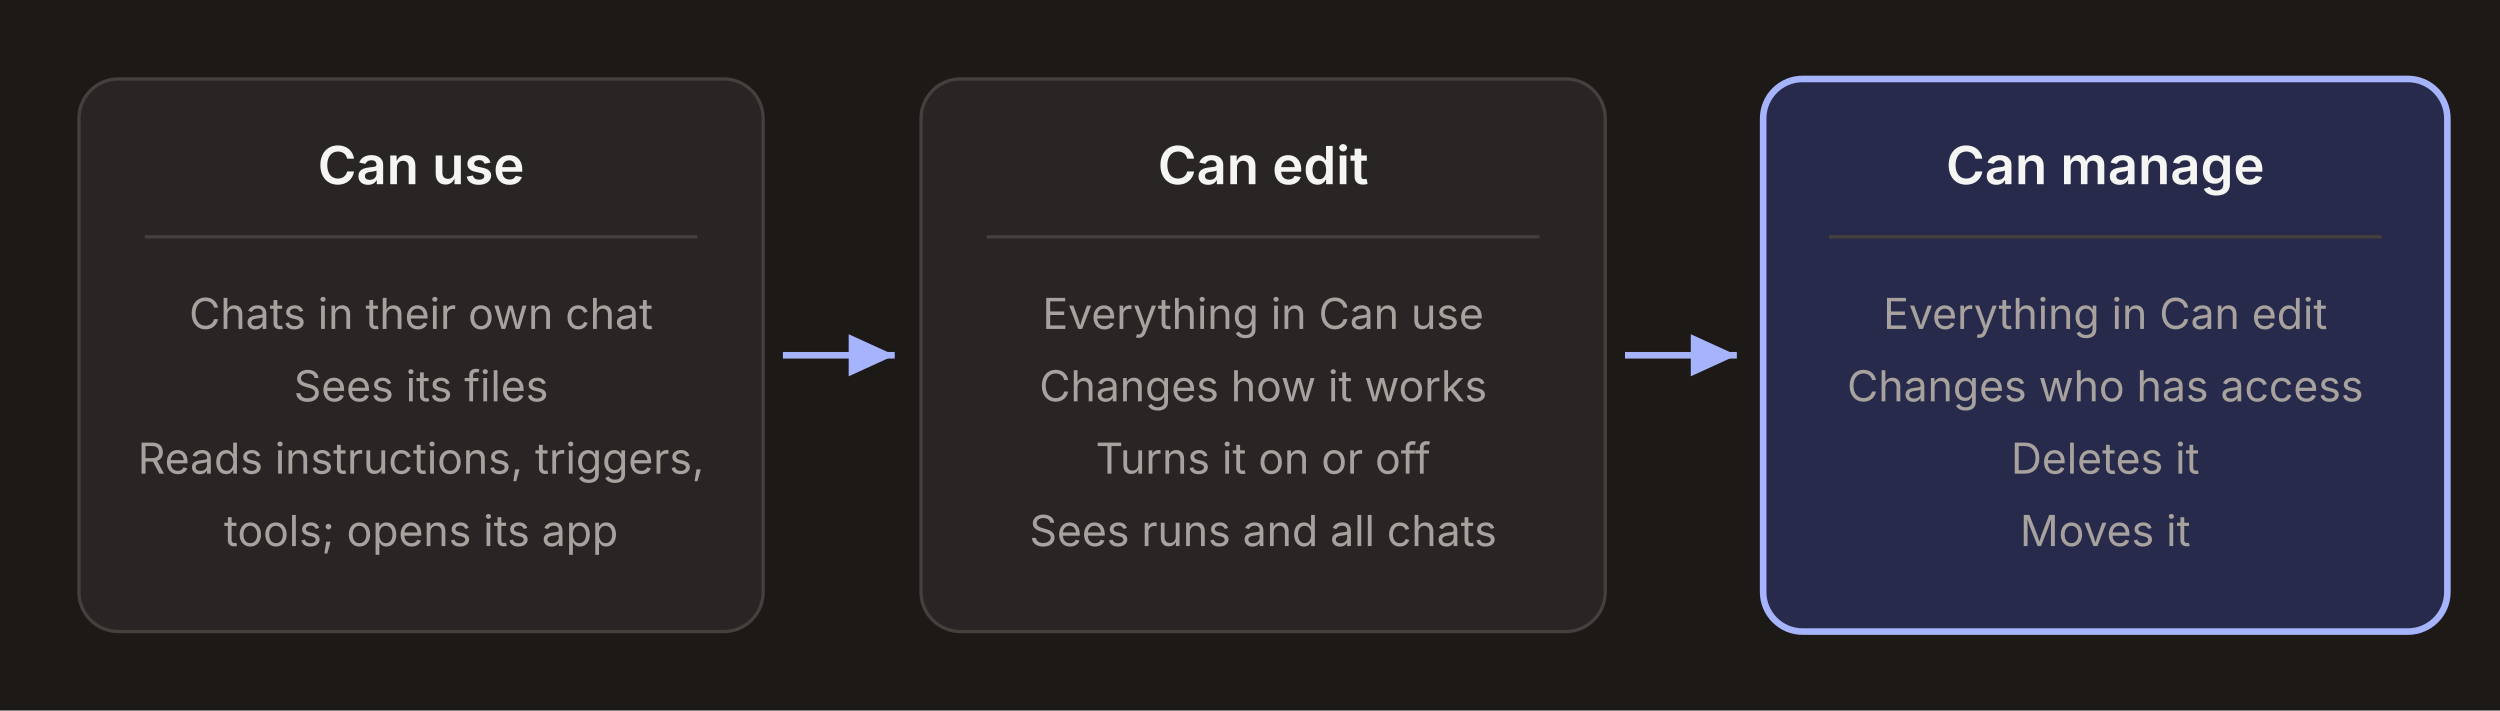
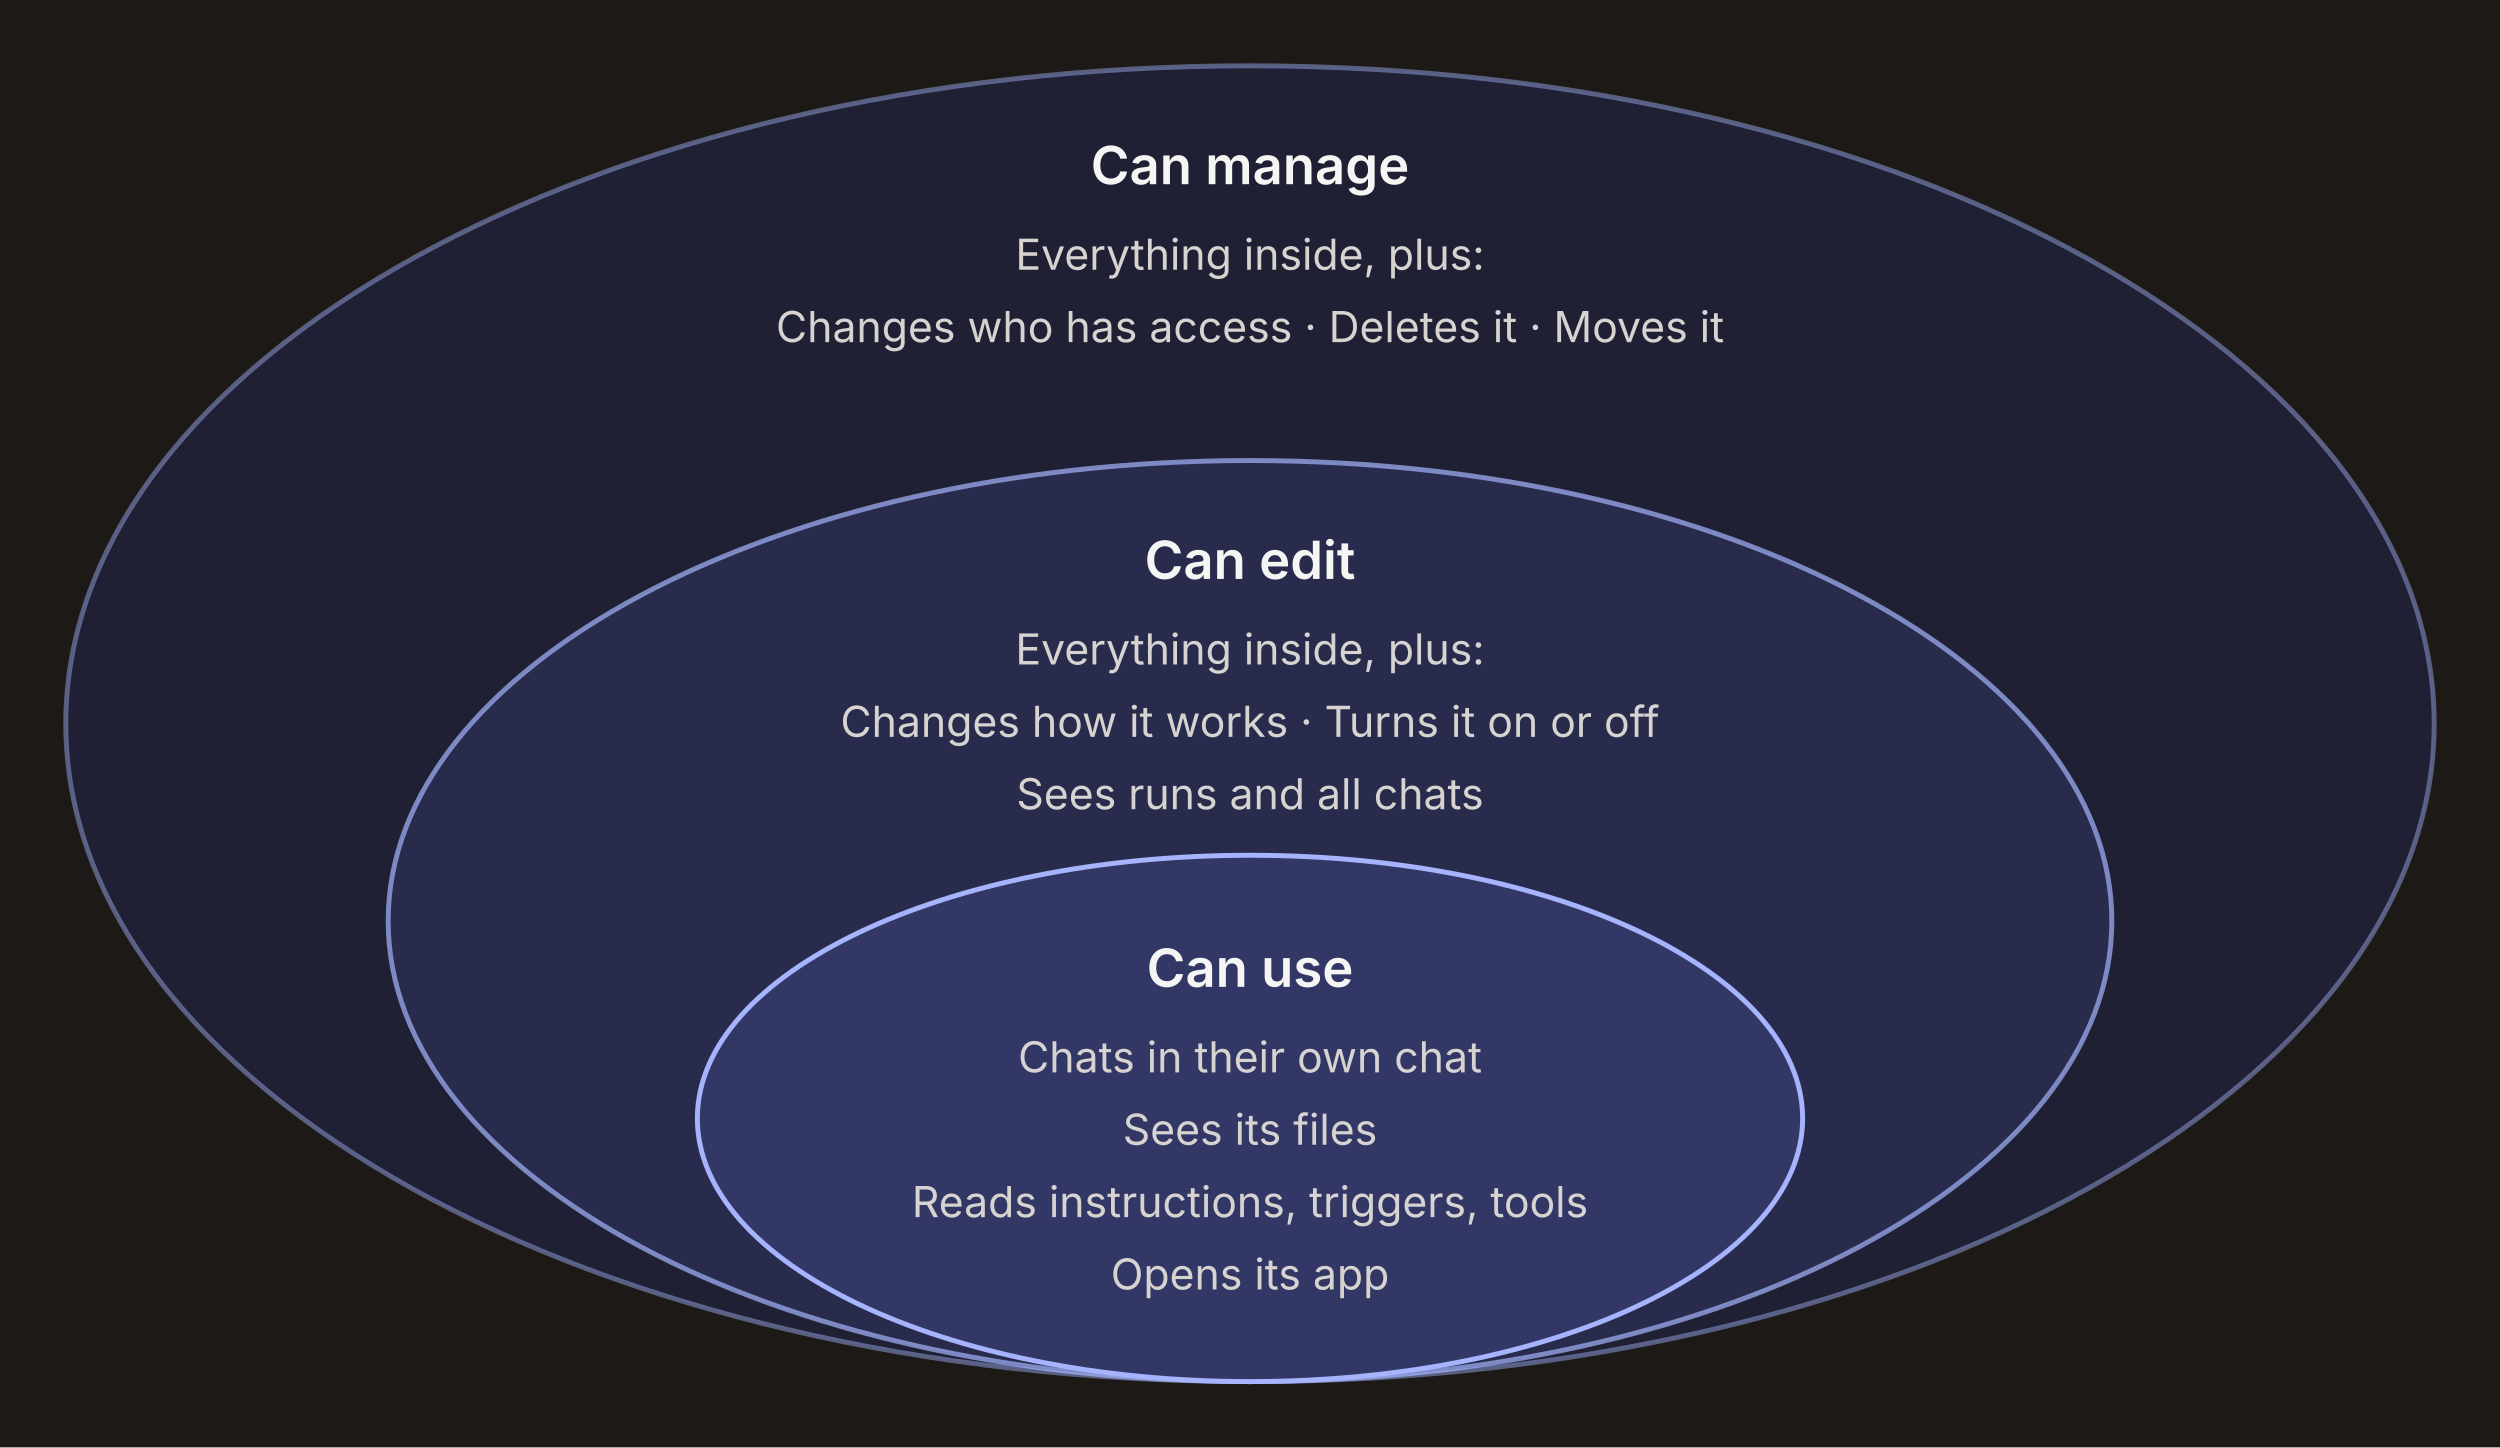
- <svg xmlns="http://www.w3.org/2000/svg" width="760" height="216" viewBox="0 0 760 216" role="img" aria-label="The three sharing roles, each including the one before it: Can use chats with the agent in their own chat, sees its files, reads its instructions, triggers and tools, and opens its app; Can edit also changes how it works, turns it on or off, and sees runs and everyone's chats; Can manage also changes who has access, deletes the agent and moves it">
-   <rect width="760" height="216" fill="#1c1917" />
-   <defs>
-     <marker id="arrow" markerWidth="9" markerHeight="9" refX="7" refY="3.2" orient="auto">
-       <path d="M0,0 L7,3.2 L0,6.4 z" fill="#A5B4FC" />
-     </marker>
-   </defs>
-   <rect x="24" y="24" width="208" height="168" rx="12" fill="#292524" stroke="#44403c" />
-   <text x="128.0" y="56" text-anchor="middle" font-family="Inter, sans-serif" font-size="16" font-weight="600" fill="#f5f5f4">Can use</text>
-   <path d="M44 72 H212" stroke="#44403c" stroke-width="1" />
-   <text x="128.0" y="100" text-anchor="middle" font-family="Inter, sans-serif" font-size="13" fill="#a8a29e">Chats in their own chat</text>
-   <text x="128.0" y="122" text-anchor="middle" font-family="Inter, sans-serif" font-size="13" fill="#a8a29e">Sees its files</text>
-   <text x="128.0" y="144" text-anchor="middle" font-family="Inter, sans-serif" font-size="13" fill="#a8a29e">Reads instructions, triggers,</text>
-   <text x="128.0" y="166" text-anchor="middle" font-family="Inter, sans-serif" font-size="13" fill="#a8a29e">tools; opens its app</text>
-   <path d="M238 108 H272" fill="none" stroke="#A5B4FC" stroke-width="2" marker-end="url(#arrow)" />
-   <rect x="280" y="24" width="208" height="168" rx="12" fill="#292524" stroke="#44403c" />
-   <text x="384.0" y="56" text-anchor="middle" font-family="Inter, sans-serif" font-size="16" font-weight="600" fill="#f5f5f4">Can edit</text>
-   <path d="M300 72 H468" stroke="#44403c" stroke-width="1" />
-   <text x="384.0" y="100" text-anchor="middle" font-family="Inter, sans-serif" font-size="13" fill="#a8a29e">Everything in Can use</text>
-   <text x="384.0" y="122" text-anchor="middle" font-family="Inter, sans-serif" font-size="13" fill="#a8a29e">Changes how it works</text>
-   <text x="384.0" y="144" text-anchor="middle" font-family="Inter, sans-serif" font-size="13" fill="#a8a29e">Turns it on or off</text>
-   <text x="384.0" y="166" text-anchor="middle" font-family="Inter, sans-serif" font-size="13" fill="#a8a29e">Sees runs and all chats</text>
-   <path d="M494 108 H528" fill="none" stroke="#A5B4FC" stroke-width="2" marker-end="url(#arrow)" />
-   <rect x="536" y="24" width="208" height="168" rx="12" fill="#272a4a" stroke="#A5B4FC" stroke-width="2" />
-   <text x="640.0" y="56" text-anchor="middle" font-family="Inter, sans-serif" font-size="16" font-weight="600" fill="#f5f5f4">Can manage</text>
-   <path d="M556 72 H724" stroke="#44403c" stroke-width="1" />
-   <text x="640.0" y="100" text-anchor="middle" font-family="Inter, sans-serif" font-size="13" fill="#a8a29e">Everything in Can edit</text>
-   <text x="640.0" y="122" text-anchor="middle" font-family="Inter, sans-serif" font-size="13" fill="#a8a29e">Changes who has access</text>
-   <text x="640.0" y="144" text-anchor="middle" font-family="Inter, sans-serif" font-size="13" fill="#a8a29e">Deletes it</text>
-   <text x="640.0" y="166" text-anchor="middle" font-family="Inter, sans-serif" font-size="13" fill="#a8a29e">Moves it</text>
+ <svg xmlns="http://www.w3.org/2000/svg" width="760" height="440" viewBox="0 0 760 440" role="img" aria-label="The three sharing roles as layers. Can use, in the middle, chats with the agent in their own chat, sees its files, reads its instructions, triggers and tools, and opens its app. Can edit wraps around it and also changes how the agent works, turns it on or off, and sees runs and everyone's chats. Can manage is the outer layer and also changes who has access, deletes the agent and moves it.">
+   <rect width="760" height="440" fill="#1c1917" />
+   <ellipse cx="380" cy="220" rx="360" ry="200" fill="#1f2033" stroke="#A5B4FC" stroke-opacity="0.45" stroke-width="1.5" />
+   <ellipse cx="380" cy="280" rx="262" ry="140" fill="#282b4b" stroke="#A5B4FC" stroke-opacity="0.7" stroke-width="1.5" />
+   <ellipse cx="380" cy="340" rx="168" ry="80" fill="#323766" stroke="#A5B4FC" stroke-opacity="1" stroke-width="1.5" />
+   <text x="380" y="56" text-anchor="middle" font-family="Inter, sans-serif" font-size="16" font-weight="600" fill="#f5f5f4">Can manage</text>
+   <text x="380" y="82" text-anchor="middle" font-family="Inter, sans-serif" font-size="13" fill="#d6d3d1">Everything inside, plus:</text>
+   <text x="380" y="104" text-anchor="middle" font-family="Inter, sans-serif" font-size="13" fill="#d6d3d1">Changes who has access · Deletes it · Moves it</text>
+   <text x="380" y="176" text-anchor="middle" font-family="Inter, sans-serif" font-size="16" font-weight="600" fill="#f5f5f4">Can edit</text>
+   <text x="380" y="202" text-anchor="middle" font-family="Inter, sans-serif" font-size="13" fill="#d6d3d1">Everything inside, plus:</text>
+   <text x="380" y="224" text-anchor="middle" font-family="Inter, sans-serif" font-size="13" fill="#d6d3d1">Changes how it works · Turns it on or off</text>
+   <text x="380" y="246" text-anchor="middle" font-family="Inter, sans-serif" font-size="13" fill="#d6d3d1">Sees runs and all chats</text>
+   <text x="380" y="300" text-anchor="middle" font-family="Inter, sans-serif" font-size="16" font-weight="600" fill="#f5f5f4">Can use</text>
+   <text x="380" y="326" text-anchor="middle" font-family="Inter, sans-serif" font-size="13" fill="#d6d3d1">Chats in their own chat</text>
+   <text x="380" y="348" text-anchor="middle" font-family="Inter, sans-serif" font-size="13" fill="#d6d3d1">Sees its files</text>
+   <text x="380" y="370" text-anchor="middle" font-family="Inter, sans-serif" font-size="13" fill="#d6d3d1">Reads instructions, triggers, tools</text>
+   <text x="380" y="392" text-anchor="middle" font-family="Inter, sans-serif" font-size="13" fill="#d6d3d1">Opens its app</text>
</svg>
